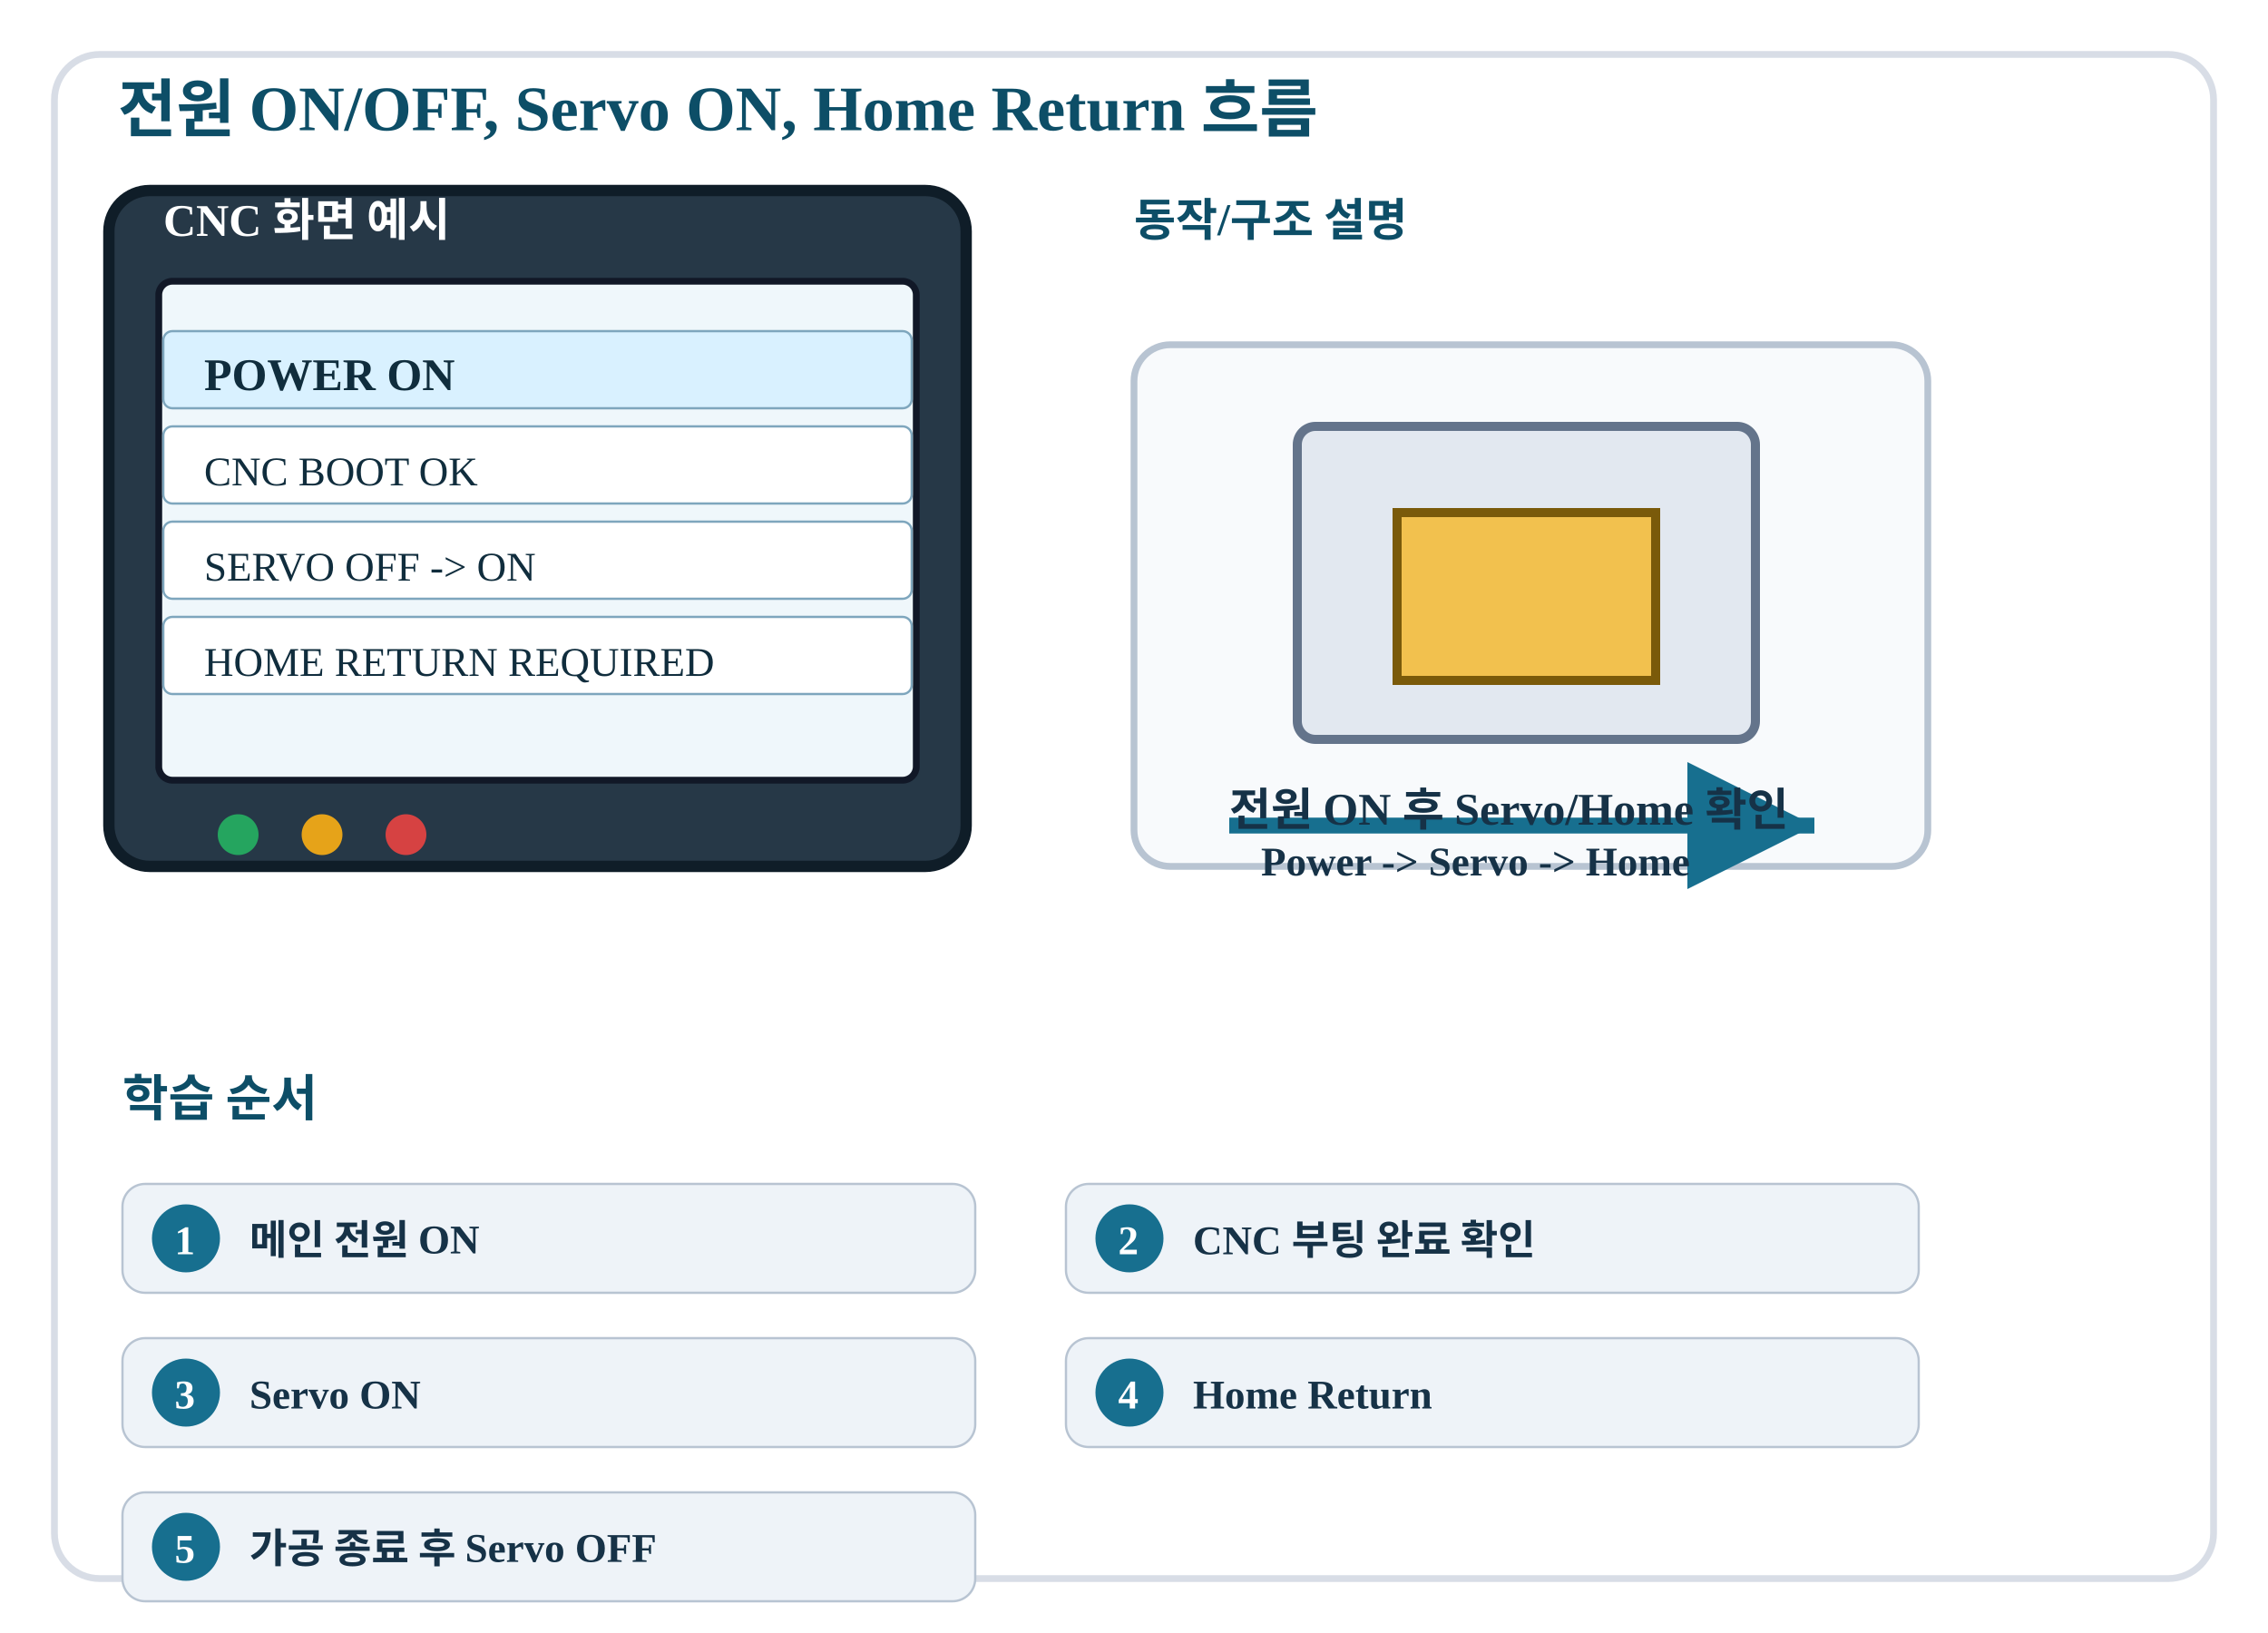
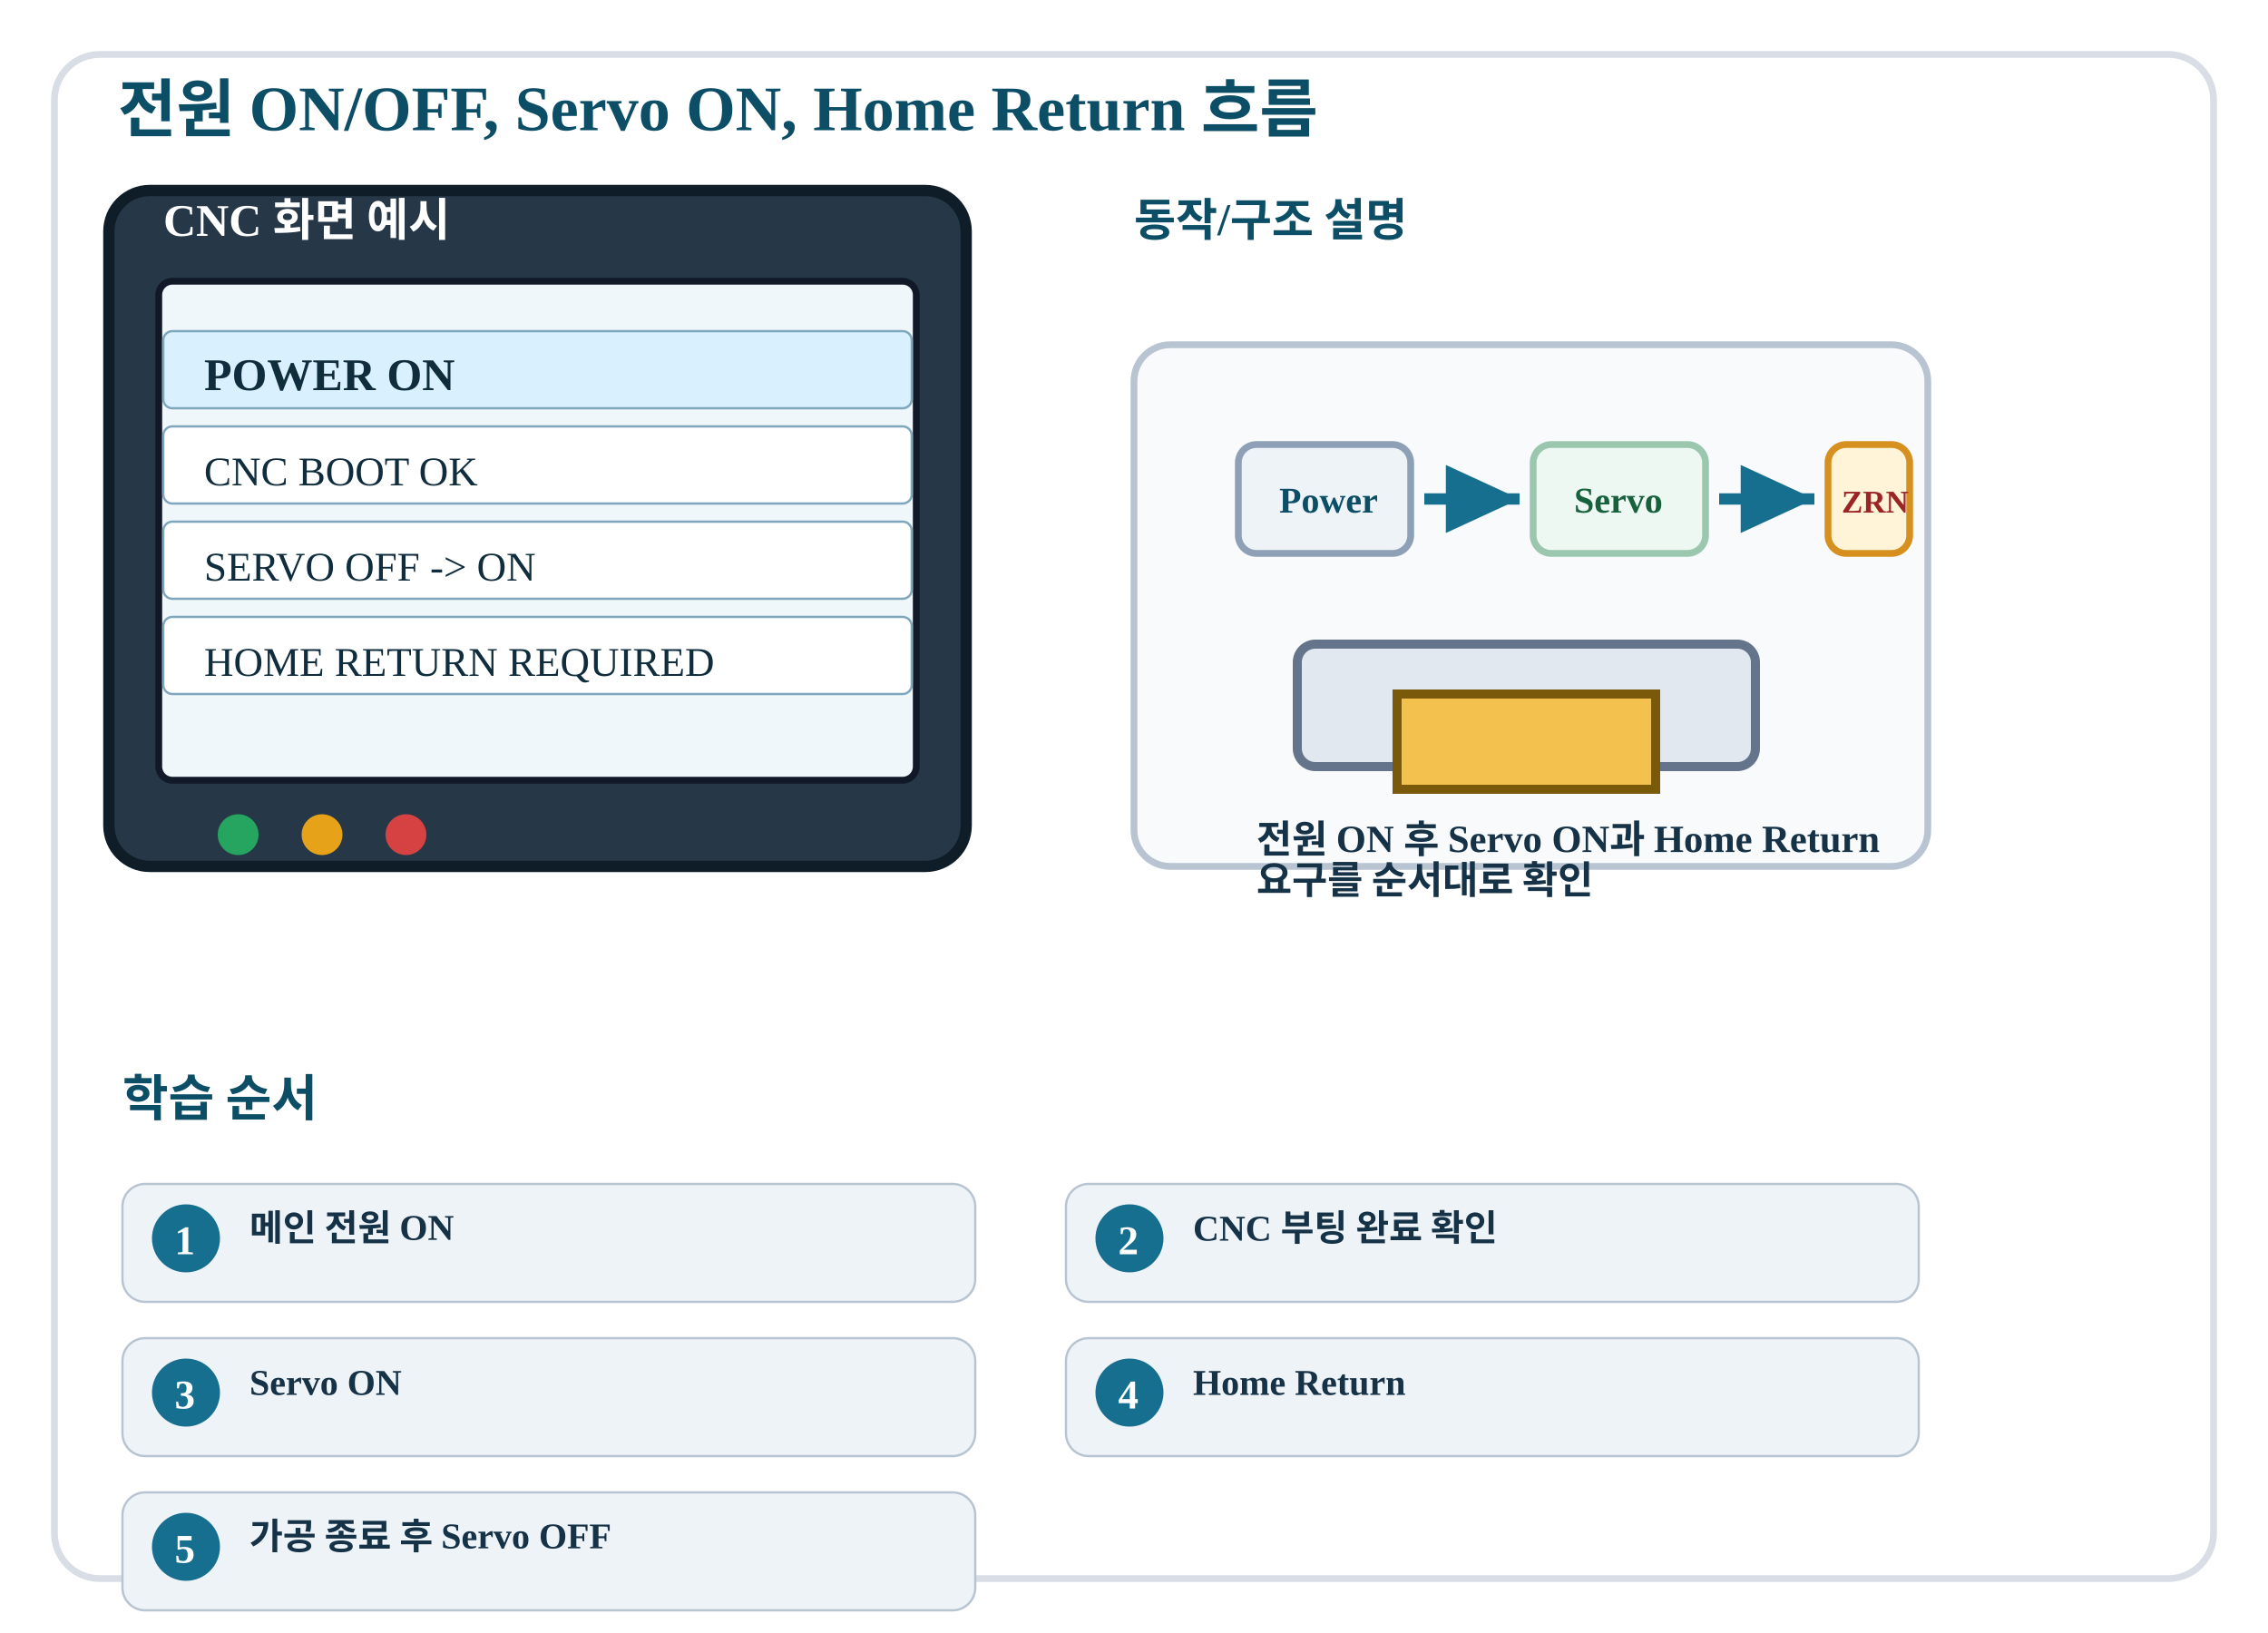
<svg xmlns="http://www.w3.org/2000/svg" width="1000" height="720" viewBox="0 0 1000 720" role="img" aria-labelledby="title desc">
  <defs>
-     <marker id="arrow-blue" markerWidth="12" markerHeight="12" refX="10" refY="6" orient="auto">
-       <path d="M2,2 L10,6 L2,10 Z" fill="#176f8f" />
+     <marker id="arrow-blue" markerWidth="9" markerHeight="9" refX="8" refY="4.5" orient="auto">
+       <path d="M1.5,1.5 L8,4.5 L1.5,7.5 Z" fill="#176f8f" />
    </marker>
-     <marker id="arrow-red" markerWidth="12" markerHeight="12" refX="10" refY="6" orient="auto">
-       <path d="M2,2 L10,6 L2,10 Z" fill="#d64242" />
+     <marker id="arrow-red" markerWidth="9" markerHeight="9" refX="8" refY="4.5" orient="auto">
+       <path d="M1.5,1.5 L8,4.5 L1.5,7.5 Z" fill="#d64242" />
    </marker>
-     <marker id="arrow-green" markerWidth="12" markerHeight="12" refX="10" refY="6" orient="auto">
-       <path d="M2,2 L10,6 L2,10 Z" fill="#25a55f" />
+     <marker id="arrow-green" markerWidth="9" markerHeight="9" refX="8" refY="4.5" orient="auto">
+       <path d="M1.5,1.5 L8,4.5 L1.5,7.5 Z" fill="#25a55f" />
    </marker>
  </defs>
  <rect width="1000" height="720" fill="#ffffff" />
  <rect x="24" y="24" width="952" height="672" rx="20" fill="#ffffff" stroke="#d8dde6" stroke-width="3" />
  <text x="52" y="58" font-size="28" font-weight="800" fill="#0d4e67">전원 ON/OFF, Servo ON, Home Return 흐름</text>
  <g>
    <rect x="48" y="84" width="378" height="298" rx="18" fill="#263847" stroke="#0f1d28" stroke-width="5" />
    <rect x="70" y="124" width="334" height="220" rx="6" fill="#eff7fb" stroke="#111827" stroke-width="3" />
    <circle cx="105" cy="368" r="9" fill="#25a55f" />
    <circle cx="142" cy="368" r="9" fill="#e6a319" />
    <circle cx="179" cy="368" r="9" fill="#d64242" />
    <text x="72" y="104" font-size="20" font-weight="800" fill="#ffffff">CNC 화면 예시</text>
    <rect x="72" y="146" width="330" height="34" rx="4" fill="#d9f1ff" stroke="#7ea6bd" />
    <text x="90" y="172" font-size="20" font-weight="800" fill="#102d3d">POWER ON</text>
    <rect x="72" y="188" width="330" height="34" rx="4" fill="#ffffff" stroke="#7ea6bd" />
    <text x="90" y="214" font-size="18" font-weight="500" fill="#102d3d">CNC BOOT OK</text>
    <rect x="72" y="230" width="330" height="34" rx="4" fill="#ffffff" stroke="#7ea6bd" />
    <text x="90" y="256" font-size="18" font-weight="500" fill="#102d3d">SERVO OFF -&gt; ON</text>
    <rect x="72" y="272" width="330" height="34" rx="4" fill="#ffffff" stroke="#7ea6bd" />
    <text x="90" y="298" font-size="18" font-weight="500" fill="#102d3d">HOME RETURN REQUIRED</text>
  </g>
  <g transform="translate(500 94)">
    <text x="0" y="10" font-size="20" font-weight="800" fill="#0d4e67">동작/구조 설명</text>
    <rect x="0" y="58" width="350" height="230" rx="16" fill="#f8fafc" stroke="#b8c4d2" stroke-width="3" />
-     <rect x="72" y="94" width="202" height="138" rx="8" fill="#e2e8f0" stroke="#64748b" stroke-width="4" />
-     <rect x="116" y="132" width="114" height="74" fill="#f2c14e" stroke="#7a5a0a" stroke-width="4" />
-     <line x1="42" y1="270" x2="300" y2="270" stroke="#176f8f" stroke-width="7" marker-end="url(#arrow-blue)" />
-     <text x="56" y="292" font-size="18" font-weight="800" fill="#163247">Power -&gt; Servo -&gt; Home</text>
-     <text x="42" y="270" font-size="20" font-weight="800" fill="#163247">전원 ON 후 Servo/Home 확인</text>
+     <rect x="46" y="102" width="76" height="48" rx="8" fill="#eef3f8" stroke="#8da0b6" stroke-width="3" />
+     <text x="64" y="132" font-size="16" font-weight="800" fill="#0d4e67">Power</text>
+     <line x1="128" y1="126" x2="170" y2="126" stroke="#176f8f" stroke-width="5" marker-end="url(#arrow-blue)" />
+     <rect x="176" y="102" width="76" height="48" rx="8" fill="#eef8f3" stroke="#9bc7af" stroke-width="3" />
+     <text x="194" y="132" font-size="16" font-weight="800" fill="#17613c">Servo</text>
+     <line x1="258" y1="126" x2="300" y2="126" stroke="#176f8f" stroke-width="5" marker-end="url(#arrow-blue)" />
+     <rect x="306" y="102" width="36" height="48" rx="8" fill="#fff3d8" stroke="#d6901f" stroke-width="3" />
+     <text x="312" y="132" font-size="14" font-weight="800" fill="#9b2525">ZRN</text>
+     <rect x="72" y="190" width="202" height="54" rx="8" fill="#e2e8f0" stroke="#64748b" stroke-width="4" />
+     <rect x="116" y="212" width="114" height="42" fill="#f2c14e" stroke="#7a5a0a" stroke-width="4" />
+     <text x="54" y="282" font-size="17" font-weight="800" fill="#163247">
+       <tspan x="54" dy="0">전원 ON 후 Servo ON과 Home Return</tspan>
+       <tspan x="54" dy="18">요구를 순서대로 확인</tspan>
+     </text>
  </g>
  <text x="54" y="492" font-size="22" font-weight="800" fill="#0d4e67">학습 순서</text>
-   <rect x="54" y="522" width="376" height="48" rx="10" fill="#eef3f8" stroke="#b8c4d2" />
+   <rect x="54" y="522" width="376" height="52" rx="10" fill="#eef3f8" stroke="#b8c4d2" />
  <circle cx="82" cy="546" r="15" fill="#176f8f" />
  <text x="77" y="553" font-size="18" font-weight="800" fill="#ffffff">1</text>
-   <text x="110" y="553" font-size="18" font-weight="700" fill="#163247">메인 전원 ON</text>
-   <rect x="470" y="522" width="376" height="48" rx="10" fill="#eef3f8" stroke="#b8c4d2" />
+   <text x="110" y="547" font-size="16" font-weight="700" fill="#163247">
+     <tspan x="110" dy="0">메인 전원 ON</tspan>
+   </text>
+   <rect x="470" y="522" width="376" height="52" rx="10" fill="#eef3f8" stroke="#b8c4d2" />
  <circle cx="498" cy="546" r="15" fill="#176f8f" />
  <text x="493" y="553" font-size="18" font-weight="800" fill="#ffffff">2</text>
-   <text x="526" y="553" font-size="18" font-weight="700" fill="#163247">CNC 부팅 완료 확인</text>
-   <rect x="54" y="590" width="376" height="48" rx="10" fill="#eef3f8" stroke="#b8c4d2" />
+   <text x="526" y="547" font-size="16" font-weight="700" fill="#163247">
+     <tspan x="526" dy="0">CNC 부팅 완료 확인</tspan>
+   </text>
+   <rect x="54" y="590" width="376" height="52" rx="10" fill="#eef3f8" stroke="#b8c4d2" />
  <circle cx="82" cy="614" r="15" fill="#176f8f" />
  <text x="77" y="621" font-size="18" font-weight="800" fill="#ffffff">3</text>
-   <text x="110" y="621" font-size="18" font-weight="700" fill="#163247">Servo ON</text>
-   <rect x="470" y="590" width="376" height="48" rx="10" fill="#eef3f8" stroke="#b8c4d2" />
+   <text x="110" y="615" font-size="16" font-weight="700" fill="#163247">
+     <tspan x="110" dy="0">Servo ON</tspan>
+   </text>
+   <rect x="470" y="590" width="376" height="52" rx="10" fill="#eef3f8" stroke="#b8c4d2" />
  <circle cx="498" cy="614" r="15" fill="#176f8f" />
  <text x="493" y="621" font-size="18" font-weight="800" fill="#ffffff">4</text>
-   <text x="526" y="621" font-size="18" font-weight="700" fill="#163247">Home Return</text>
-   <rect x="54" y="658" width="376" height="48" rx="10" fill="#eef3f8" stroke="#b8c4d2" />
+   <text x="526" y="615" font-size="16" font-weight="700" fill="#163247">
+     <tspan x="526" dy="0">Home Return</tspan>
+   </text>
+   <rect x="54" y="658" width="376" height="52" rx="10" fill="#eef3f8" stroke="#b8c4d2" />
  <circle cx="82" cy="682" r="15" fill="#176f8f" />
  <text x="77" y="689" font-size="18" font-weight="800" fill="#ffffff">5</text>
-   <text x="110" y="689" font-size="18" font-weight="700" fill="#163247">가공 종료 후 Servo OFF</text>
+   <text x="110" y="683" font-size="16" font-weight="700" fill="#163247">
+     <tspan x="110" dy="0">가공 종료 후 Servo OFF</tspan>
+   </text>
</svg>
